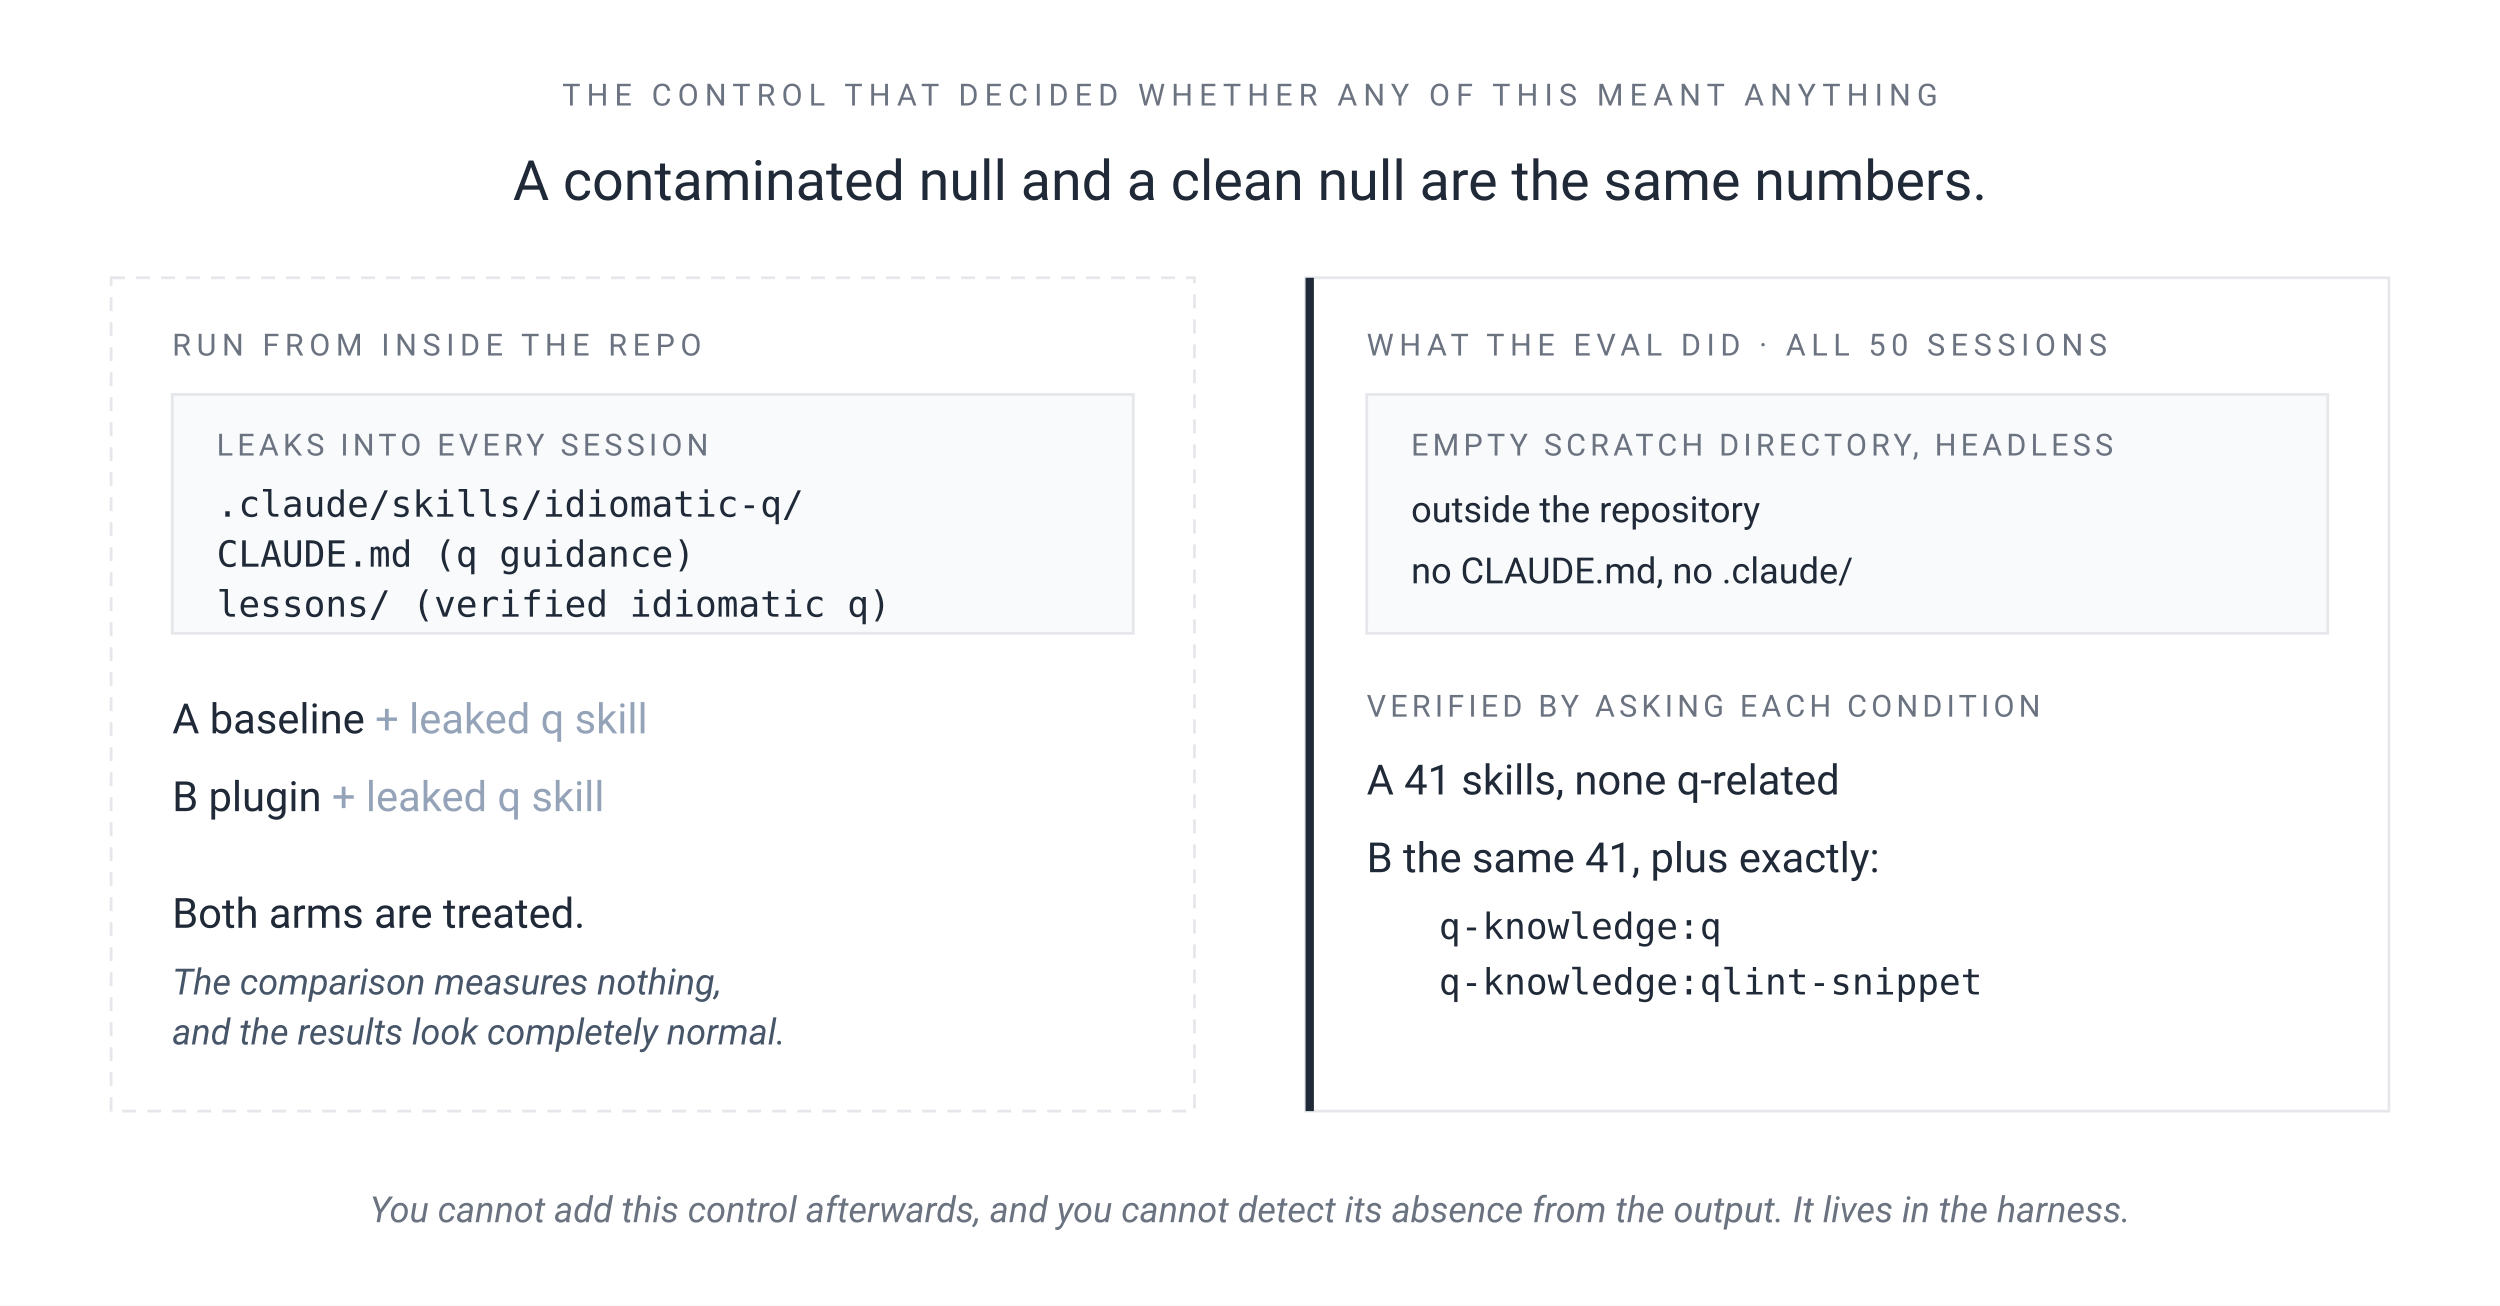
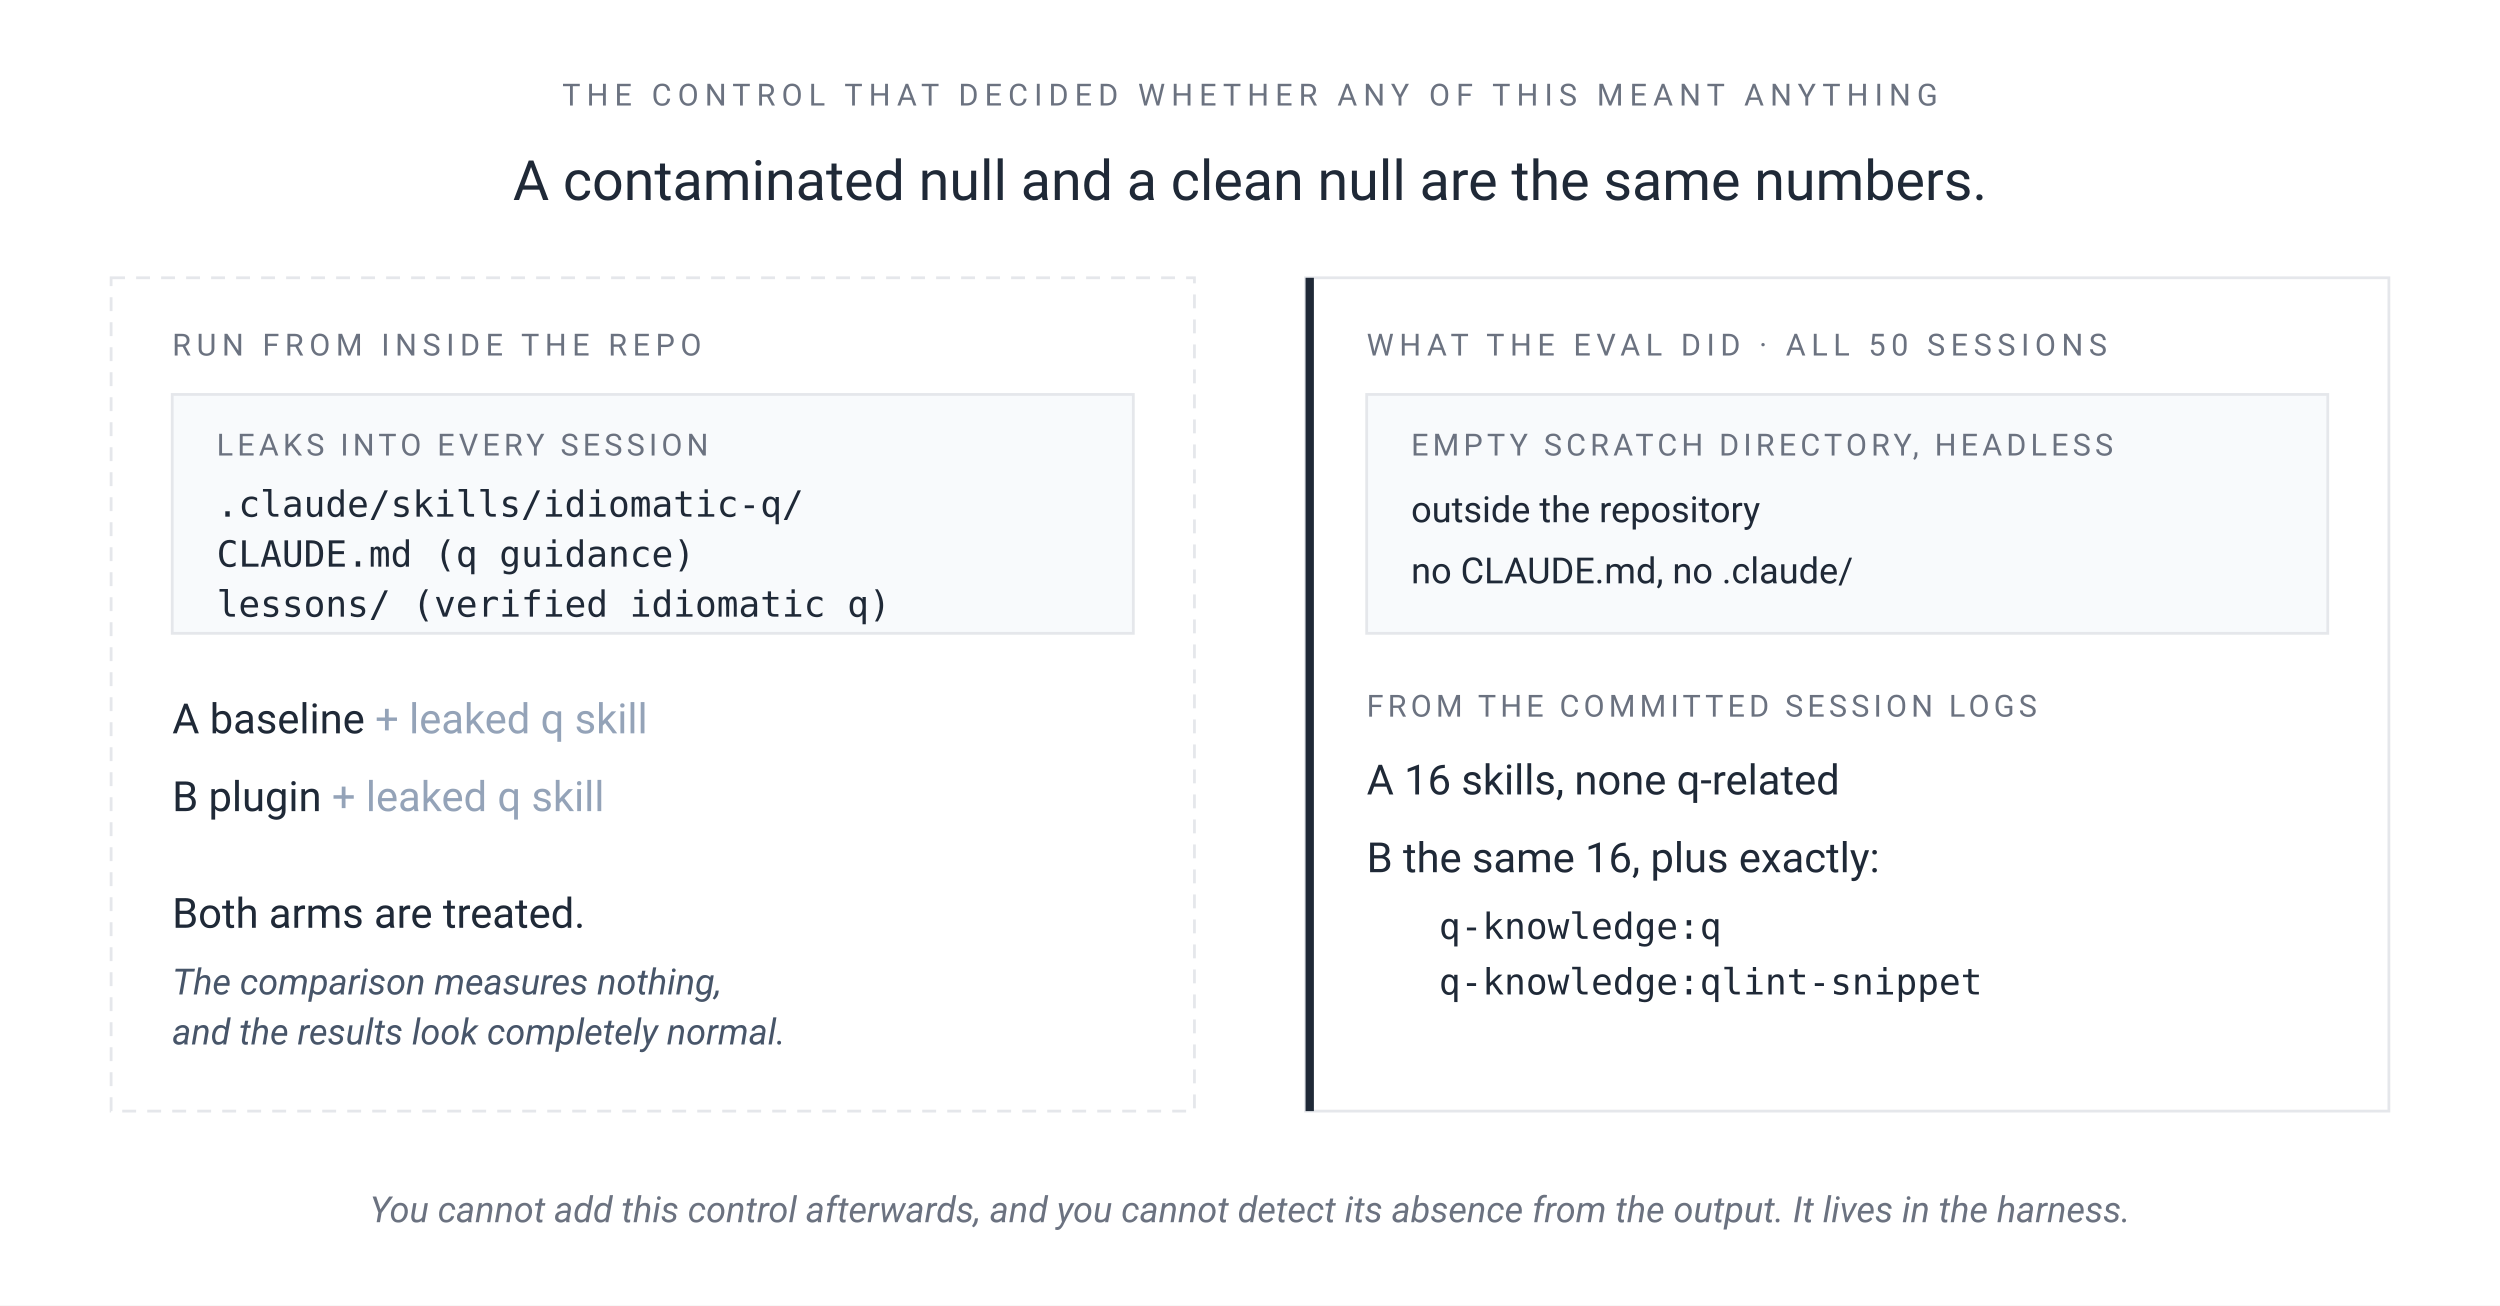
<svg xmlns="http://www.w3.org/2000/svg" viewBox="0 0 900 470" role="img" aria-labelledby="title desc" font-family="-apple-system, BlinkMacSystemFont, 'Segoe UI', Roboto, sans-serif">
  <rect width="900" height="470" fill="#ffffff" />
  <text x="450" y="38" text-anchor="middle" font-size="11" letter-spacing="2.2" fill="#6b7280">THE CONTROL THAT DECIDED WHETHER ANY OF THIS MEANT ANYTHING</text>
  <text x="450" y="72" text-anchor="middle" font-size="20" fill="#1f2937">A contaminated null and a clean null are the same numbers.</text>
  <rect x="40" y="100" width="390" height="300" fill="#ffffff" stroke="#e5e7eb" stroke-dasharray="5 4" />
  <text x="62" y="128" font-size="11" letter-spacing="2" fill="#6b7280">RUN FROM INSIDE THE REPO</text>
  <rect x="62" y="142" width="346" height="86" fill="#f8fafc" stroke="#e5e7eb" />
  <text x="78" y="164" font-size="11" letter-spacing="1.5" fill="#6b7280">LEAKS INTO EVERY SESSION</text>
  <g font-family="'SF Mono', Menlo, Consolas, monospace" font-size="13" fill="#1f2937">
    <text x="78" y="186">.claude/skills/idiomatic-q/</text>
    <text x="78" y="204">CLAUDE.md  (q guidance)</text>
    <text x="78" y="222">lessons/   (verified idiomatic q)</text>
  </g>
  <g font-size="15" fill="#1f2937">
    <text x="62" y="264">A  baseline  <tspan fill="#94a3b8">+ leaked q skill</tspan>
    </text>
    <text x="62" y="292">B  plugin    <tspan fill="#94a3b8">+ leaked q skill</tspan>
    </text>
  </g>
  <text x="62" y="334" font-size="15" fill="#1f2937">Both arms are treated.</text>
  <text x="62" y="358" font-size="13" font-style="italic" fill="#475569">The comparison measures nothing,</text>
  <text x="62" y="376" font-size="13" font-style="italic" fill="#475569">and the results look completely normal.</text>
  <rect x="470" y="100" width="390" height="300" fill="#ffffff" stroke="#e5e7eb" />
  <rect x="470" y="100" width="3" height="300" fill="#1f2937" />
  <text x="492" y="128" font-size="11" letter-spacing="2" fill="#6b7280">WHAT THE EVAL DID · ALL 50 SESSIONS</text>
  <rect x="492" y="142" width="346" height="86" fill="#f8fafc" stroke="#e5e7eb" />
  <text x="508" y="164" font-size="11" letter-spacing="1.5" fill="#6b7280">EMPTY SCRATCH DIRECTORY, HEADLESS</text>
  <g font-size="13" fill="#1f2937">
    <text x="508" y="188">outside the repository</text>
    <text x="508" y="210">no CLAUDE.md, no .claude/</text>
  </g>
-   <text x="492" y="258" font-size="11" letter-spacing="1.5" fill="#6b7280">VERIFIED BY ASKING EACH CONDITION</text>
+   <text x="492" y="258" font-size="11" letter-spacing="1.5" fill="#6b7280">FROM THE COMMITTED SESSION LOGS</text>
  <g font-size="15" fill="#1f2937">
-     <text x="492" y="286">A  41 skills, none q-related</text>
-     <text x="492" y="314">B  the same 41, plus exactly:</text>
+     <text x="492" y="286">A  16 skills, none q-related</text>
+     <text x="492" y="314">B  the same 16, plus exactly:</text>
  </g>
  <g font-family="'SF Mono', Menlo, Consolas, monospace" font-size="13" fill="#1f2937">
    <text x="518" y="338">q-knowledge:q</text>
    <text x="518" y="358">q-knowledge:qlint-snippet</text>
  </g>
  <text x="450" y="440" text-anchor="middle" font-size="13" font-style="italic" fill="#6b7280">You cannot add this control afterwards, and you cannot detect its absence from the output. It lives in the harness.</text>
</svg>
